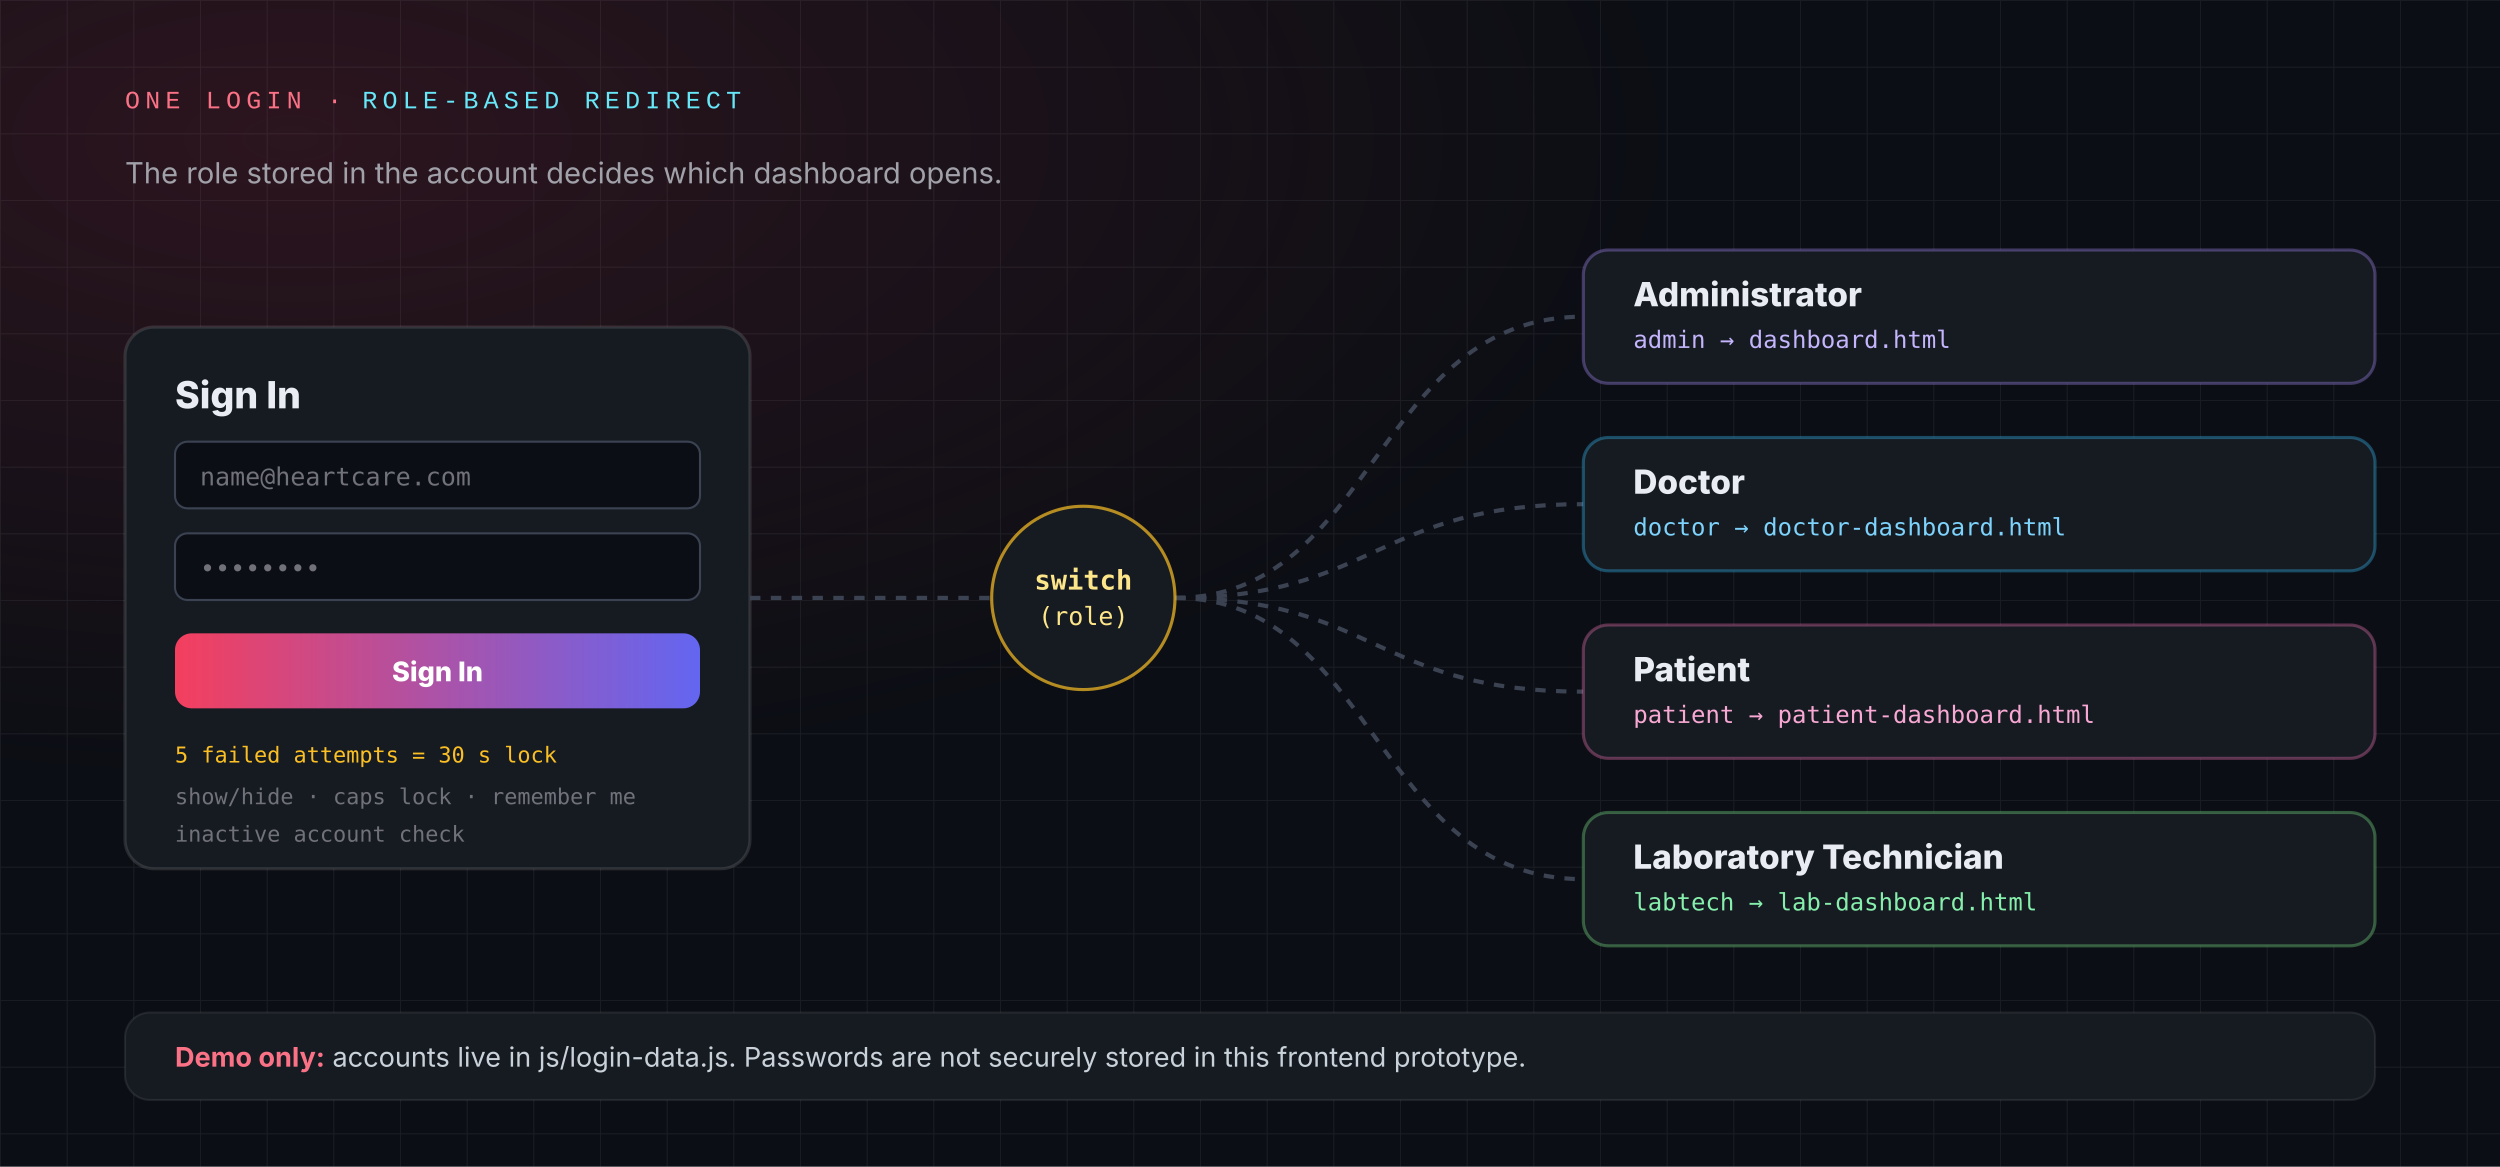
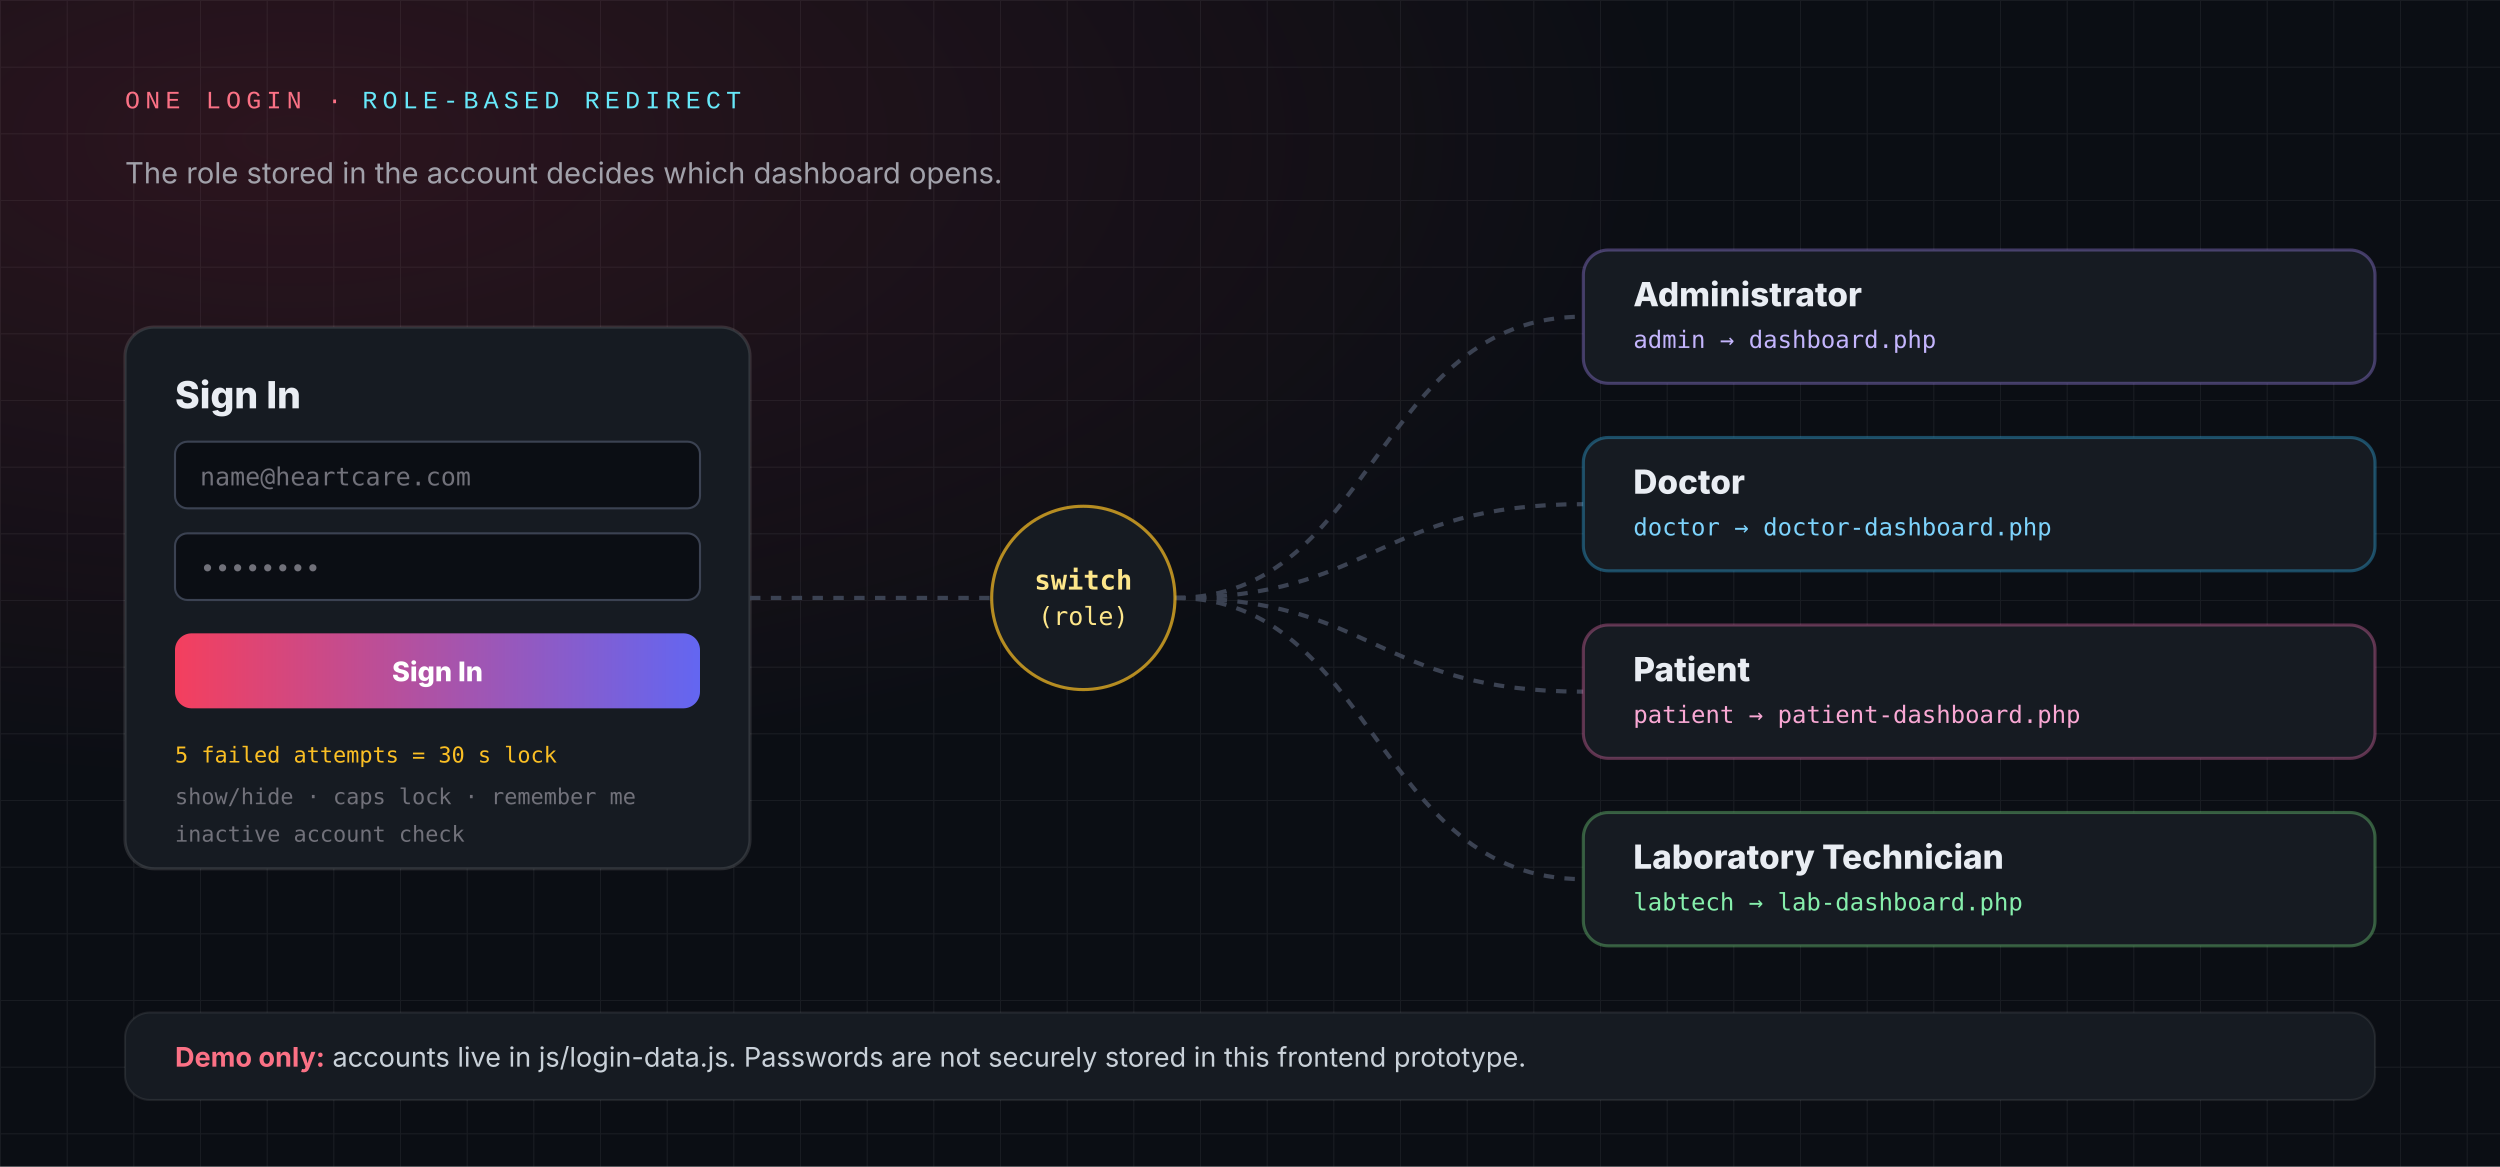
- <svg xmlns="http://www.w3.org/2000/svg" viewBox="0 0 1200 560" role="img" aria-label="One login page redirects by role: admin to dashboard.html, doctor to doctor-dashboard.html, patient to patient-dashboard.html, labtech to lab-dashboard.html. Five failed attempts lock the form for 30 seconds.">
+ <svg xmlns="http://www.w3.org/2000/svg" viewBox="0 0 1200 560" role="img" aria-label="One login page redirects by role: admin to dashboard.php, doctor to doctor-dashboard.php, patient to patient-dashboard.php, labtech to lab-dashboard.php. Five failed attempts lock the form for 30 seconds.">
  <defs>
    <pattern id="l_grid" width="32" height="32" patternUnits="userSpaceOnUse">
      <path d="M 32 0 L 0 0 0 32" fill="none" stroke="#ffffff" stroke-opacity="0.06" stroke-width="1" />
    </pattern>
    <radialGradient id="l_glow" cx="12%" cy="12%" r="55%">
      <stop offset="0%" stop-color="#f43f5e" stop-opacity="0.14" />
      <stop offset="100%" stop-color="#f43f5e" stop-opacity="0" />
    </radialGradient>
    <linearGradient id="l_btn" x1="0" y1="0" x2="1" y2="0">
      <stop offset="0%" stop-color="#f43f5e" />
      <stop offset="100%" stop-color="#6366f1" />
    </linearGradient>
    <path id="l_p1" d="M 360,287 L 564,287 C 660,287 660,152 760,152" />
    <path id="l_p2" d="M 360,287 L 564,287 C 660,287 660,242 760,242" />
    <path id="l_p3" d="M 360,287 L 564,287 C 660,287 660,332 760,332" />
    <path id="l_p4" d="M 360,287 L 564,287 C 660,287 660,422 760,422" />
  </defs>
  <rect width="1200" height="560" fill="#0b0e14" />
  <rect width="1200" height="560" fill="url(#l_grid)" />
  <rect width="1200" height="560" fill="url(#l_glow)" />
  <text x="60" y="52" font-family="Consolas, 'Courier New', monospace" font-size="12" letter-spacing="2.5" fill="#fb7185">ONE LOGIN · <tspan fill="#67e8f9">ROLE-BASED REDIRECT</tspan>
  </text>
  <text x="60" y="88" font-family="Inter, 'Segoe UI', Arial, sans-serif" font-size="14" fill="#a1a1aa">The role stored in the account decides which dashboard opens.</text>
  <rect x="60" y="157" width="300" height="260" rx="14" fill="#161b22" stroke="#ffffff" stroke-opacity="0.12" stroke-width="1.5" />
  <text x="84" y="196" font-family="Inter, 'Segoe UI', Arial, sans-serif" font-size="18" font-weight="800" fill="#e9edf3">Sign In</text>
  <rect x="84" y="212" width="252" height="32" rx="6" fill="#0b0e14" stroke="#3b4252" />
  <text x="96" y="233" font-family="Consolas, monospace" font-size="12" fill="#71717a">name@heartcare.com</text>
  <rect x="84" y="256" width="252" height="32" rx="6" fill="#0b0e14" stroke="#3b4252" />
  <text x="96" y="277" font-family="Consolas, monospace" font-size="12" fill="#71717a">••••••••</text>
  <rect x="84" y="304" width="252" height="36" rx="8" fill="url(#l_btn)">
    <animate attributeName="opacity" values="1;0.7;1" dur="2s" repeatCount="indefinite" />
  </rect>
  <text x="210" y="327" text-anchor="middle" font-family="Inter, 'Segoe UI', Arial, sans-serif" font-size="13" font-weight="800" fill="#ffffff">Sign In</text>
  <text x="84" y="366" font-family="Consolas, monospace" font-size="10.5" fill="#fbbf24">5 failed attempts = 30 s lock</text>
  <text x="84" y="386" font-family="Consolas, monospace" font-size="10.5" fill="#71717a">show/hide · caps lock · remember me</text>
  <text x="84" y="404" font-family="Consolas, monospace" font-size="10.5" fill="#71717a">inactive account check</text>
  <line x1="360" y1="287" x2="476" y2="287" stroke="#3b4252" stroke-width="2" stroke-dasharray="5 5" />
  <g fill="none" stroke="#3b4252" stroke-width="2" stroke-dasharray="5 5">
    <path d="M 564,287 C 660,287 660,152 760,152" />
    <path d="M 564,287 C 660,287 660,242 760,242" />
    <path d="M 564,287 C 660,287 660,332 760,332" />
    <path d="M 564,287 C 660,287 660,422 760,422" />
  </g>
  <circle cx="520" cy="287" r="44" fill="#161b22" stroke="#fbbf24" stroke-opacity="0.7" stroke-width="1.5" />
  <text x="520" y="283" text-anchor="middle" font-family="Consolas, monospace" font-size="13" font-weight="700" fill="#fde68a">switch</text>
  <text x="520" y="300" text-anchor="middle" font-family="Consolas, monospace" font-size="12" fill="#fde68a">(role)</text>
  <g font-family="Inter, 'Segoe UI', Arial, sans-serif">
    <rect x="760" y="120" width="380" height="64" rx="12" fill="#161b22" stroke="#a78bfa" stroke-width="1.5" stroke-opacity="0.35">
      <animate attributeName="stroke-opacity" values="0.35;0.35;1;0.35;0.35" keyTimes="0;0.22;0.27;0.45;1" dur="8s" repeatCount="indefinite" />
    </rect>
    <text x="784" y="147" font-size="16" font-weight="800" fill="#e9edf3">Administrator</text>
-     <text x="784" y="167" font-family="Consolas, monospace" font-size="11.5" fill="#c4b5fd">admin → dashboard.html</text>
+     <text x="784" y="167" font-family="Consolas, monospace" font-size="11.5" fill="#c4b5fd">admin → dashboard.php</text>
    <rect x="760" y="210" width="380" height="64" rx="12" fill="#161b22" stroke="#38bdf8" stroke-width="1.5" stroke-opacity="0.35">
      <animate attributeName="stroke-opacity" values="0.35;0.35;1;0.35;0.35" keyTimes="0;0.22;0.27;0.45;1" dur="8s" begin="2s" repeatCount="indefinite" />
    </rect>
    <text x="784" y="237" font-size="16" font-weight="800" fill="#e9edf3">Doctor</text>
-     <text x="784" y="257" font-family="Consolas, monospace" font-size="11.5" fill="#7dd3fc">doctor → doctor-dashboard.html</text>
+     <text x="784" y="257" font-family="Consolas, monospace" font-size="11.5" fill="#7dd3fc">doctor → doctor-dashboard.php</text>
    <rect x="760" y="300" width="380" height="64" rx="12" fill="#161b22" stroke="#f472b6" stroke-width="1.5" stroke-opacity="0.35">
      <animate attributeName="stroke-opacity" values="0.35;0.35;1;0.35;0.35" keyTimes="0;0.22;0.27;0.45;1" dur="8s" begin="4s" repeatCount="indefinite" />
    </rect>
    <text x="784" y="327" font-size="16" font-weight="800" fill="#e9edf3">Patient</text>
-     <text x="784" y="347" font-family="Consolas, monospace" font-size="11.5" fill="#f9a8d4">patient → patient-dashboard.html</text>
+     <text x="784" y="347" font-family="Consolas, monospace" font-size="11.5" fill="#f9a8d4">patient → patient-dashboard.php</text>
    <rect x="760" y="390" width="380" height="64" rx="12" fill="#161b22" stroke="#7ee787" stroke-width="1.5" stroke-opacity="0.35">
      <animate attributeName="stroke-opacity" values="0.35;0.35;1;0.35;0.35" keyTimes="0;0.22;0.27;0.45;1" dur="8s" begin="6s" repeatCount="indefinite" />
    </rect>
    <text x="784" y="417" font-size="16" font-weight="800" fill="#e9edf3">Laboratory Technician</text>
-     <text x="784" y="437" font-family="Consolas, monospace" font-size="11.5" fill="#86efac">labtech → lab-dashboard.html</text>
+     <text x="784" y="437" font-family="Consolas, monospace" font-size="11.5" fill="#86efac">labtech → lab-dashboard.php</text>
  </g>
  <circle r="6" fill="#a78bfa" opacity="0">
    <animateMotion dur="8s" begin="0s" repeatCount="indefinite" keyPoints="0;1;1" keyTimes="0;0.25;1" calcMode="linear">
      <mpath href="#l_p1" />
    </animateMotion>
    <animate attributeName="opacity" values="1;1;0;0" keyTimes="0;0.25;0.26;1" dur="8s" begin="0s" repeatCount="indefinite" />
  </circle>
  <circle r="6" fill="#38bdf8" opacity="0">
    <animateMotion dur="8s" begin="2s" repeatCount="indefinite" keyPoints="0;1;1" keyTimes="0;0.25;1" calcMode="linear">
      <mpath href="#l_p2" />
    </animateMotion>
    <animate attributeName="opacity" values="1;1;0;0" keyTimes="0;0.25;0.26;1" dur="8s" begin="2s" repeatCount="indefinite" />
  </circle>
  <circle r="6" fill="#f472b6" opacity="0">
    <animateMotion dur="8s" begin="4s" repeatCount="indefinite" keyPoints="0;1;1" keyTimes="0;0.25;1" calcMode="linear">
      <mpath href="#l_p3" />
    </animateMotion>
    <animate attributeName="opacity" values="1;1;0;0" keyTimes="0;0.25;0.26;1" dur="8s" begin="4s" repeatCount="indefinite" />
  </circle>
  <circle r="6" fill="#7ee787" opacity="0">
    <animateMotion dur="8s" begin="6s" repeatCount="indefinite" keyPoints="0;1;1" keyTimes="0;0.25;1" calcMode="linear">
      <mpath href="#l_p4" />
    </animateMotion>
    <animate attributeName="opacity" values="1;1;0;0" keyTimes="0;0.25;0.26;1" dur="8s" begin="6s" repeatCount="indefinite" />
  </circle>
  <rect x="60" y="486" width="1080" height="42" rx="12" fill="#161b22" stroke="#ffffff" stroke-opacity="0.08" />
  <text x="84" y="512" font-family="Inter, 'Segoe UI', Arial, sans-serif" font-size="13" fill="#c9d1d9">
    <tspan font-weight="700" fill="#fb7185">Demo only:</tspan> accounts live in js/login-data.js. Passwords are not securely stored in this frontend prototype.</text>
</svg>
